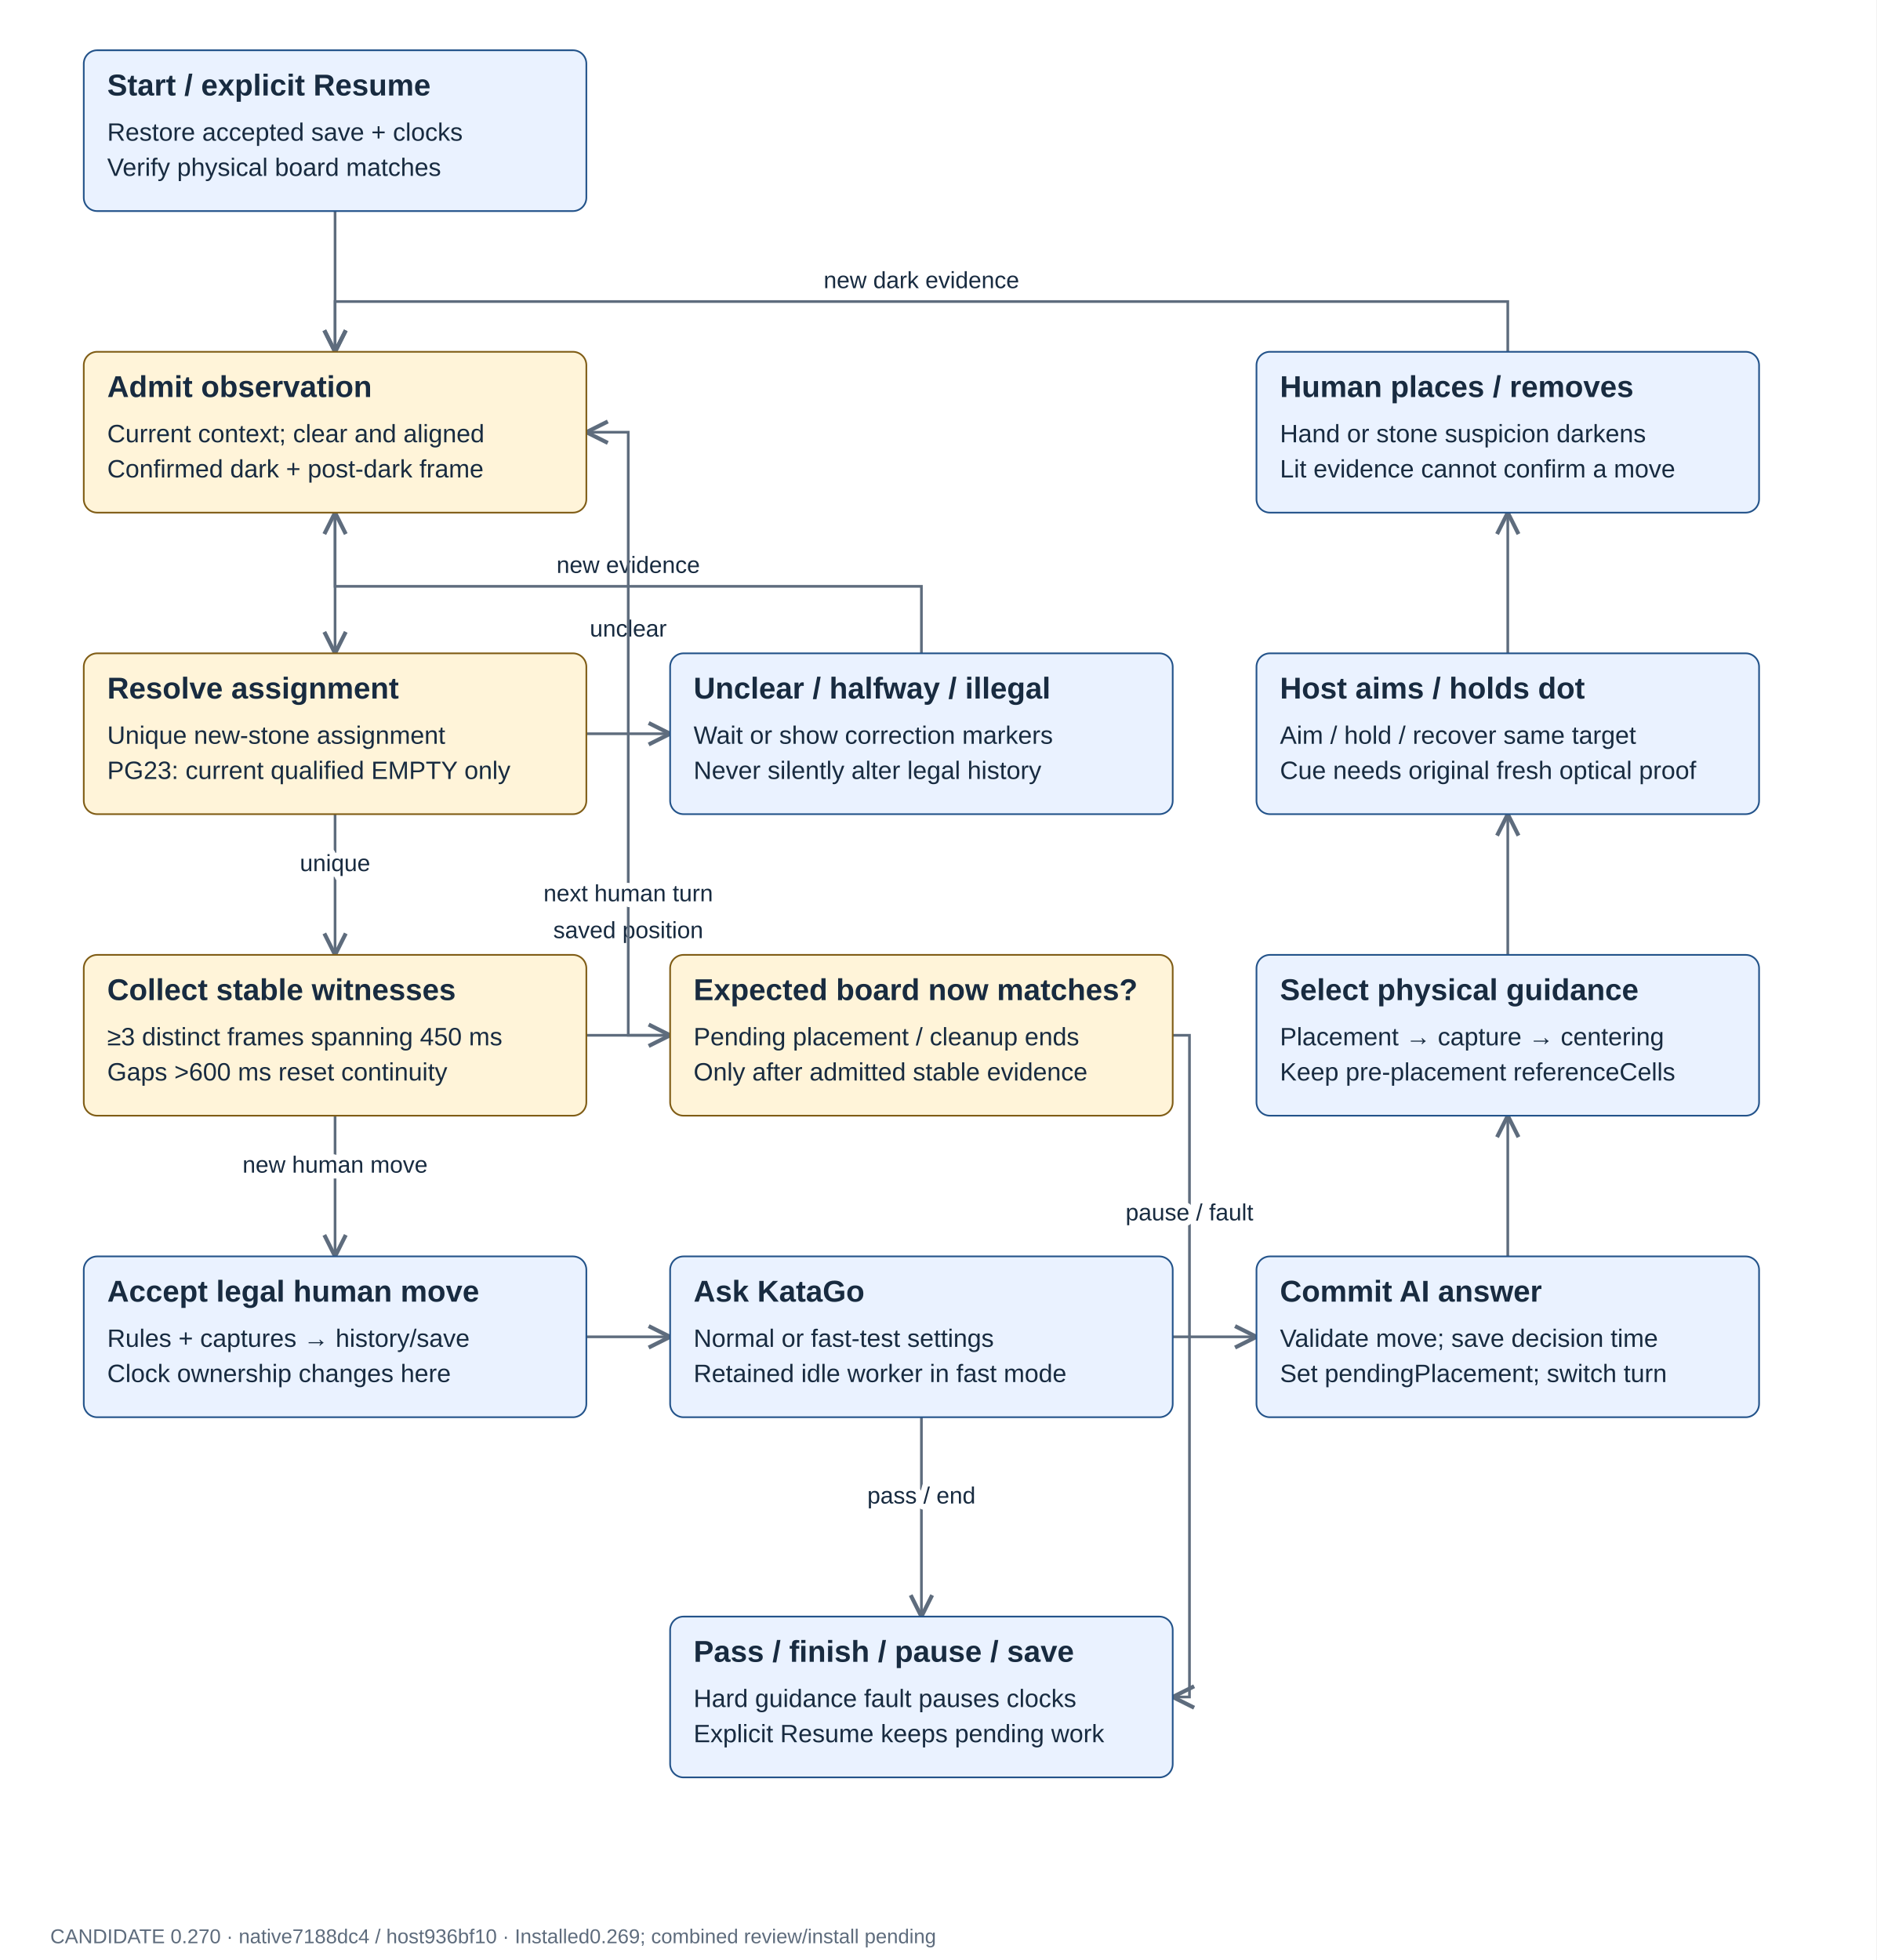
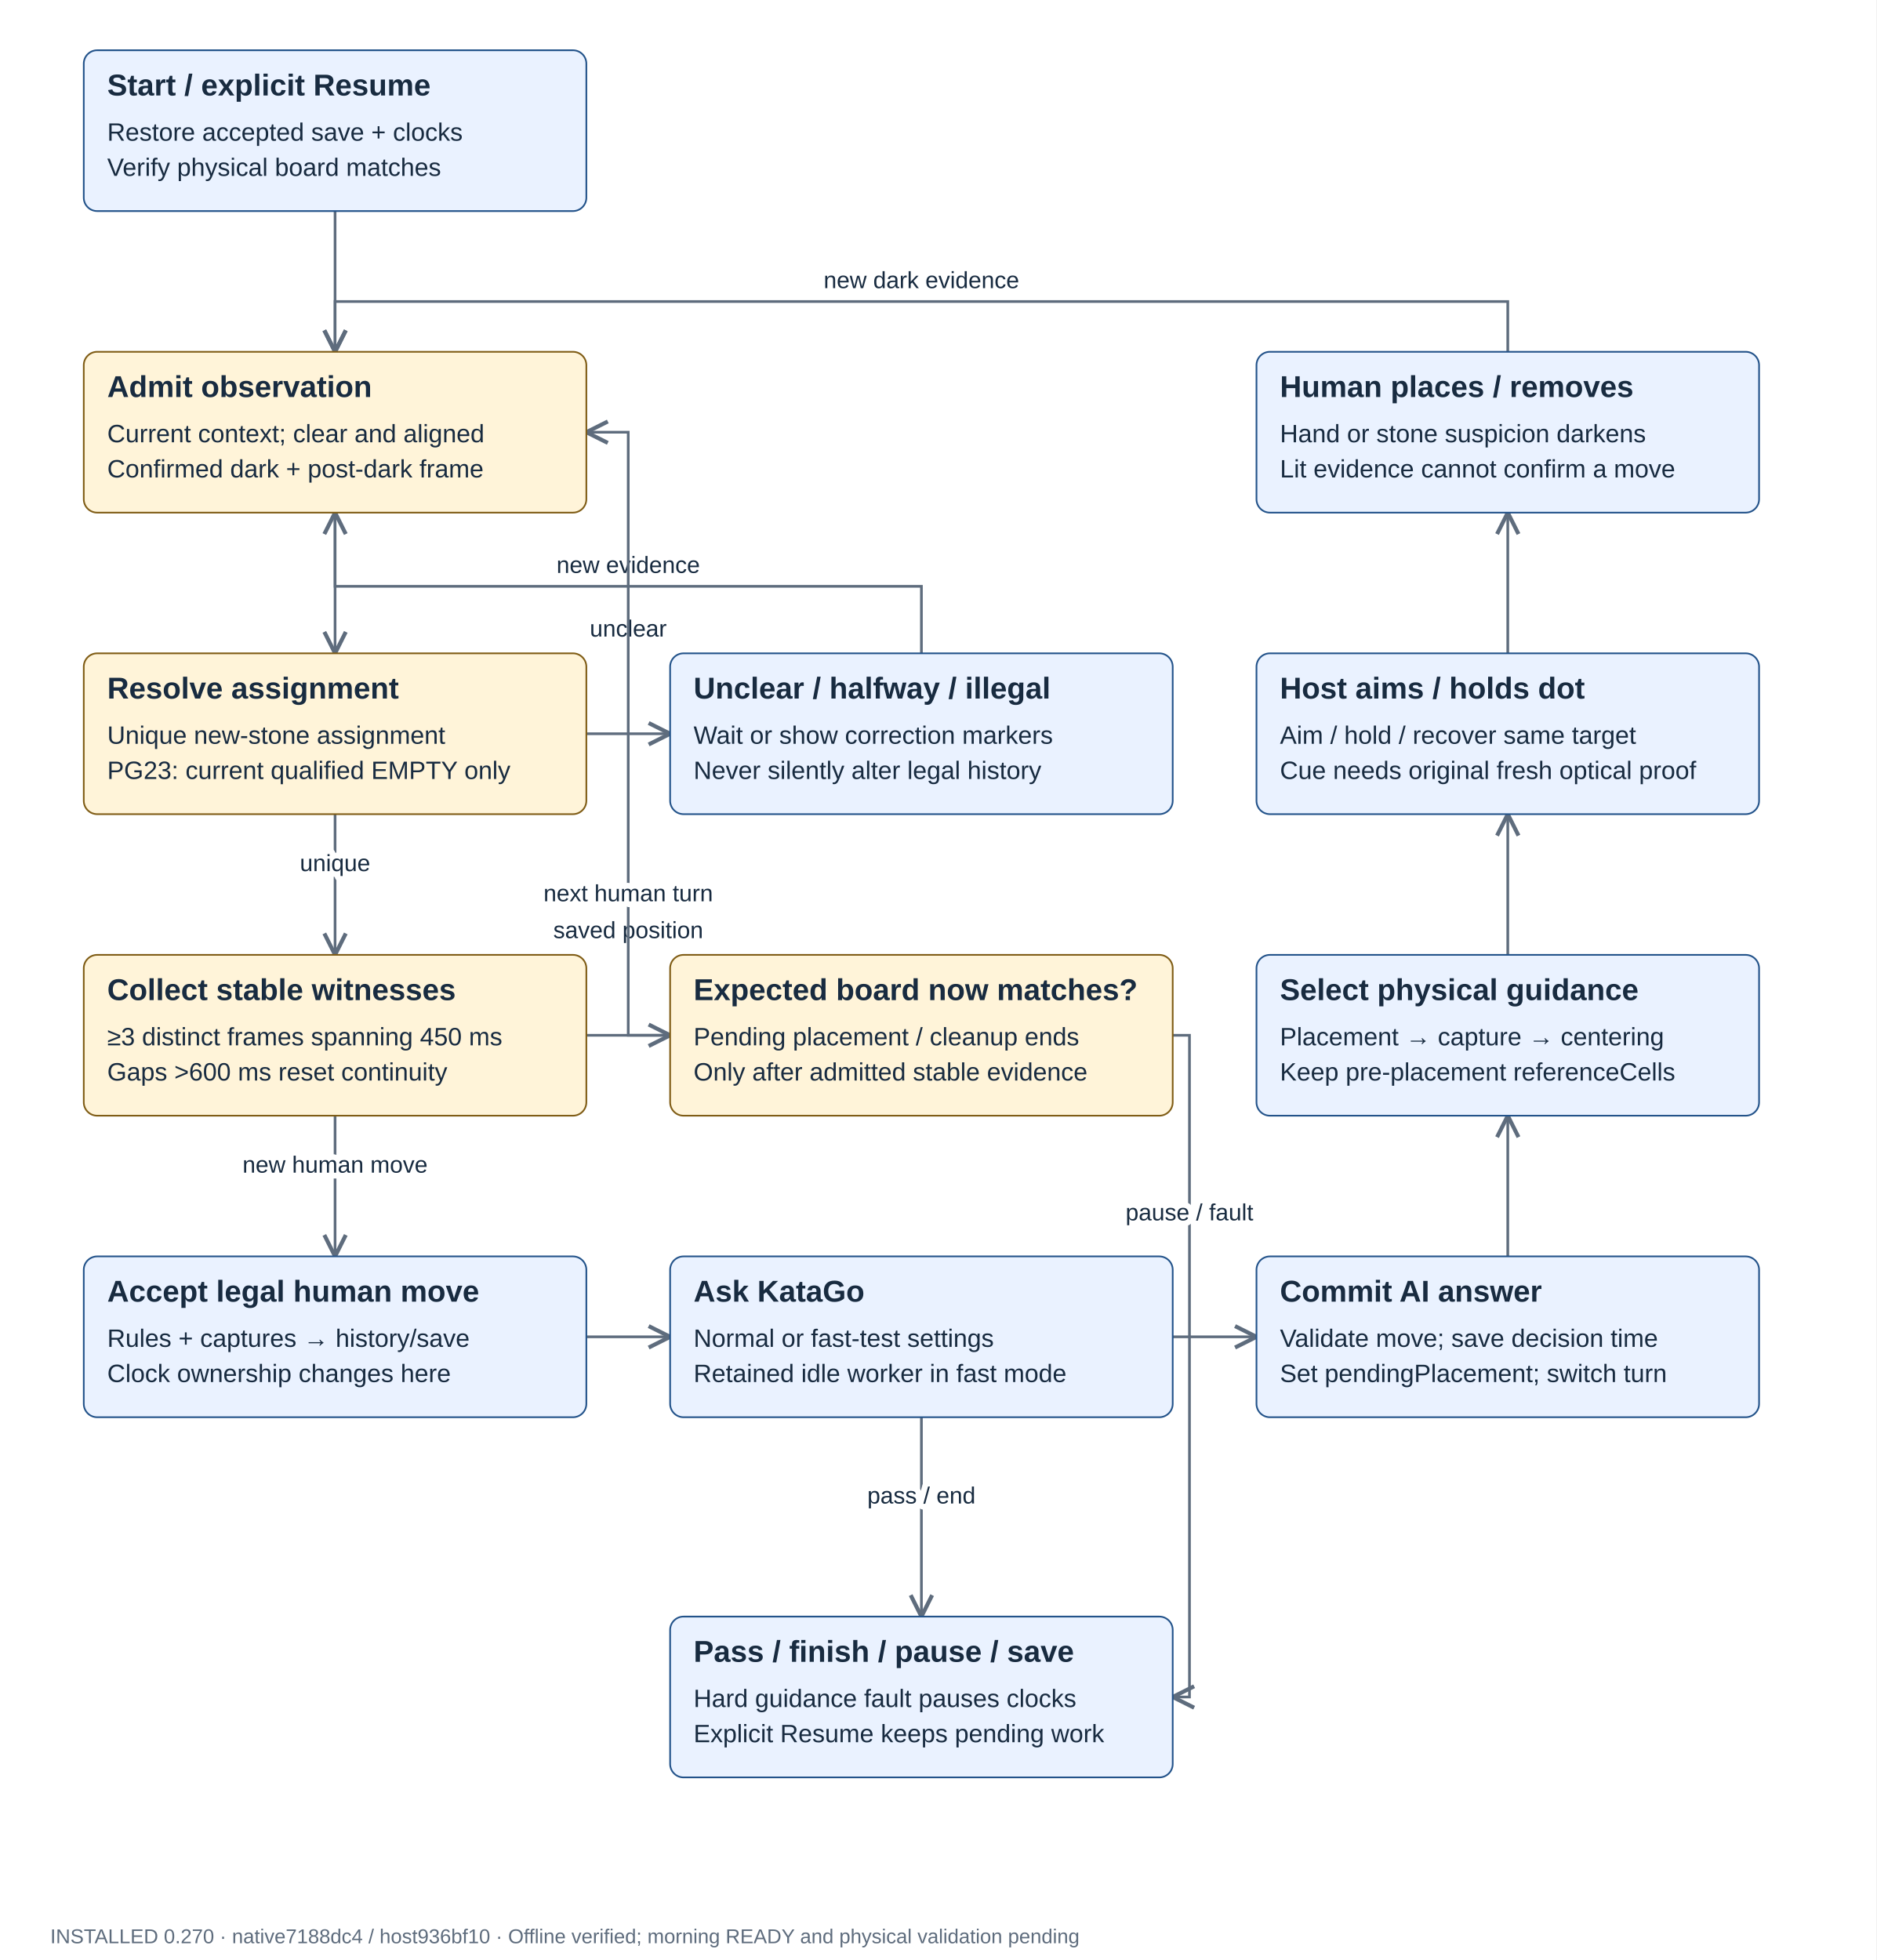
<svg xmlns="http://www.w3.org/2000/svg" viewBox="0 0 1120 1170" width="1120" height="1170" role="img" aria-labelledby="gameplay-title gameplay-desc">
  <defs>
    <marker id="arrow" markerWidth="10" markerHeight="10" refX="9" refY="5" orient="auto-start-reverse">
      <path d="M 1 1 L 9 5 L 1 9" fill="none" stroke="#5e6c7d" stroke-width="1.5" />
    </marker>
  </defs>
  <style>text{font-family:Arial,Helvetica,sans-serif;fill:#182b40}.edge-label{font-size:14px;paint-order:stroke;stroke:#fff;stroke-width:7px;stroke-linejoin:round}.node-title{font-size:18px;font-weight:600}.node-body{font-size:15px}</style>
  <rect width="100%" height="100%" fill="#fff" />
  <polyline points="200.0,126.0 200.0,210.0" fill="none" stroke="#5e6c7d" stroke-width="1.6" marker-end="url(#arrow)" />
  <polyline points="200.0,306.0 200.0,390.0" fill="none" stroke="#5e6c7d" stroke-width="1.6" marker-end="url(#arrow)" />
  <polyline points="200.0,486.0 200.0,570.0" fill="none" stroke="#5e6c7d" stroke-width="1.6" marker-end="url(#arrow)" />
  <text class="edge-label" x="200.0" y="520.0" text-anchor="middle">unique</text>
  <polyline points="350.0,438.0 400.0,438.0" fill="none" stroke="#5e6c7d" stroke-width="1.6" marker-end="url(#arrow)" />
  <text class="edge-label" x="375.0" y="380.0" text-anchor="middle">unclear</text>
  <polyline points="550.0,390.0 550,350 200,350 200.0,306.0" fill="none" stroke="#5e6c7d" stroke-width="1.6" marker-end="url(#arrow)" />
  <text class="edge-label" x="375.0" y="342.0" text-anchor="middle">new evidence</text>
  <polyline points="200.0,666.0 200.0,750.0" fill="none" stroke="#5e6c7d" stroke-width="1.6" marker-end="url(#arrow)" />
  <text class="edge-label" x="200.0" y="700.0" text-anchor="middle">new human move</text>
  <polyline points="350.0,618.0 400.0,618.0" fill="none" stroke="#5e6c7d" stroke-width="1.6" marker-end="url(#arrow)" />
  <text class="edge-label" x="375.0" y="560.0" text-anchor="middle">saved position</text>
  <polyline points="350.0,798.0 400.0,798.0" fill="none" stroke="#5e6c7d" stroke-width="1.6" marker-end="url(#arrow)" />
  <polyline points="700.0,798.0 750.0,798.0" fill="none" stroke="#5e6c7d" stroke-width="1.6" marker-end="url(#arrow)" />
  <polyline points="900.0,750.0 900.0,666.0" fill="none" stroke="#5e6c7d" stroke-width="1.6" marker-end="url(#arrow)" />
  <polyline points="900.0,570.0 900.0,486.0" fill="none" stroke="#5e6c7d" stroke-width="1.6" marker-end="url(#arrow)" />
  <polyline points="900.0,390.0 900.0,306.0" fill="none" stroke="#5e6c7d" stroke-width="1.6" marker-end="url(#arrow)" />
  <polyline points="900.0,210.0 900,180 200,180 200.0,210.0" fill="none" stroke="#5e6c7d" stroke-width="1.6" marker-end="url(#arrow)" />
  <text class="edge-label" x="550.0" y="172.0" text-anchor="middle">new dark evidence</text>
  <polyline points="400.0,618.0 375,618 375,258 350.0,258.0" fill="none" stroke="#5e6c7d" stroke-width="1.6" marker-end="url(#arrow)" />
  <text class="edge-label" x="375.0" y="538.0" text-anchor="middle">next human turn</text>
  <polyline points="550.0,846.0 550.0,965.0" fill="none" stroke="#5e6c7d" stroke-width="1.6" marker-end="url(#arrow)" />
  <text class="edge-label" x="550.0" y="897.5" text-anchor="middle">pass / end</text>
  <polyline points="700.0,618.0 710,618 710,1013 700.0,1013.0" fill="none" stroke="#5e6c7d" stroke-width="1.6" marker-end="url(#arrow)" />
  <text class="edge-label" x="710.0" y="728.5" text-anchor="middle">pause / fault</text>
  <g data-node="resume">
    <rect x="50" y="30" width="300" height="96" rx="8" fill="#eaf2ff" stroke="#23538a" />
    <text class="node-title" x="64" y="57">Start / explicit Resume</text>
    <text class="node-body" x="64" y="84">Restore accepted save + clocks</text>
    <text class="node-body" x="64" y="105">Verify physical board matches</text>
  </g>
  <g data-node="observe">
    <rect x="50" y="210" width="300" height="96" rx="8" fill="#fff4d9" stroke="#805d16" />
    <text class="node-title" x="64" y="237">Admit observation</text>
    <text class="node-body" x="64" y="264">Current context; clear and aligned</text>
    <text class="node-body" x="64" y="285">Confirmed dark + post-dark frame</text>
  </g>
  <g data-node="ambiguity">
    <rect x="50" y="390" width="300" height="96" rx="8" fill="#fff4d9" stroke="#805d16" />
    <text class="node-title" x="64" y="417">Resolve assignment</text>
    <text class="node-body" x="64" y="444">Unique new-stone assignment</text>
    <text class="node-body" x="64" y="465">PG23: current qualified EMPTY only</text>
  </g>
  <g data-node="stable">
    <rect x="50" y="570" width="300" height="96" rx="8" fill="#fff4d9" stroke="#805d16" />
    <text class="node-title" x="64" y="597">Collect stable witnesses</text>
    <text class="node-body" x="64" y="624">≥3 distinct frames spanning 450 ms</text>
    <text class="node-body" x="64" y="645">Gaps &gt;600 ms reset continuity</text>
  </g>
  <g data-node="legal">
    <rect x="50" y="750" width="300" height="96" rx="8" fill="#eaf2ff" stroke="#23538a" />
    <text class="node-title" x="64" y="777">Accept legal human move</text>
    <text class="node-body" x="64" y="804">Rules + captures → history/save</text>
    <text class="node-body" x="64" y="825">Clock ownership changes here</text>
  </g>
  <g data-node="ai">
    <rect x="400" y="750" width="300" height="96" rx="8" fill="#eaf2ff" stroke="#23538a" />
    <text class="node-title" x="414" y="777">Ask KataGo</text>
    <text class="node-body" x="414" y="804">Normal or fast-test settings</text>
    <text class="node-body" x="414" y="825">Retained idle worker in fast mode</text>
  </g>
  <g data-node="commit">
    <rect x="750" y="750" width="300" height="96" rx="8" fill="#eaf2ff" stroke="#23538a" />
    <text class="node-title" x="764" y="777">Commit AI answer</text>
    <text class="node-body" x="764" y="804">Validate move; save decision time</text>
    <text class="node-body" x="764" y="825">Set pendingPlacement; switch turn</text>
  </g>
  <g data-node="request">
    <rect x="750" y="570" width="300" height="96" rx="8" fill="#eaf2ff" stroke="#23538a" />
    <text class="node-title" x="764" y="597">Select physical guidance</text>
    <text class="node-body" x="764" y="624">Placement → capture → centering</text>
    <text class="node-body" x="764" y="645">Keep pre-placement referenceCells</text>
  </g>
  <g data-node="aim">
    <rect x="750" y="390" width="300" height="96" rx="8" fill="#eaf2ff" stroke="#23538a" />
    <text class="node-title" x="764" y="417">Host aims / holds dot</text>
    <text class="node-body" x="764" y="444">Aim / hold / recover same target</text>
    <text class="node-body" x="764" y="465">Cue needs original fresh optical proof</text>
  </g>
  <g data-node="human">
    <rect x="750" y="210" width="300" height="96" rx="8" fill="#eaf2ff" stroke="#23538a" />
    <text class="node-title" x="764" y="237">Human places / removes</text>
    <text class="node-body" x="764" y="264">Hand or stone suspicion darkens</text>
    <text class="node-body" x="764" y="285">Lit evidence cannot confirm a move</text>
  </g>
  <g data-node="match">
    <rect x="400" y="570" width="300" height="96" rx="8" fill="#fff4d9" stroke="#805d16" />
    <text class="node-title" x="414" y="597">Expected board now matches?</text>
    <text class="node-body" x="414" y="624">Pending placement / cleanup ends</text>
    <text class="node-body" x="414" y="645">Only after admitted stable evidence</text>
  </g>
  <g data-node="wait">
    <rect x="400" y="390" width="300" height="96" rx="8" fill="#eaf2ff" stroke="#23538a" />
    <text class="node-title" x="414" y="417">Unclear / halfway / illegal</text>
    <text class="node-body" x="414" y="444">Wait or show correction markers</text>
    <text class="node-body" x="414" y="465">Never silently alter legal history</text>
  </g>
  <g data-node="end">
    <rect x="400" y="965" width="300" height="96" rx="8" fill="#eaf2ff" stroke="#23538a" />
    <text class="node-title" x="414" y="992">Pass / finish / pause / save</text>
    <text class="node-body" x="414" y="1019">Hard guidance fault pauses clocks</text>
    <text class="node-body" x="414" y="1040">Explicit Resume keeps pending work</text>
  </g>
-   <text x="30" y="1160" style="font-size:12px;fill:#5e6c7d">CANDIDATE 0.270 · native7188dc4 / host936bf10 · Installed0.269; combined review/install pending</text>
+   <text x="30" y="1160" style="font-size:12px;fill:#5e6c7d">INSTALLED 0.270 · native7188dc4 / host936bf10 · Offline verified; morning READY and physical validation pending</text>
</svg>
